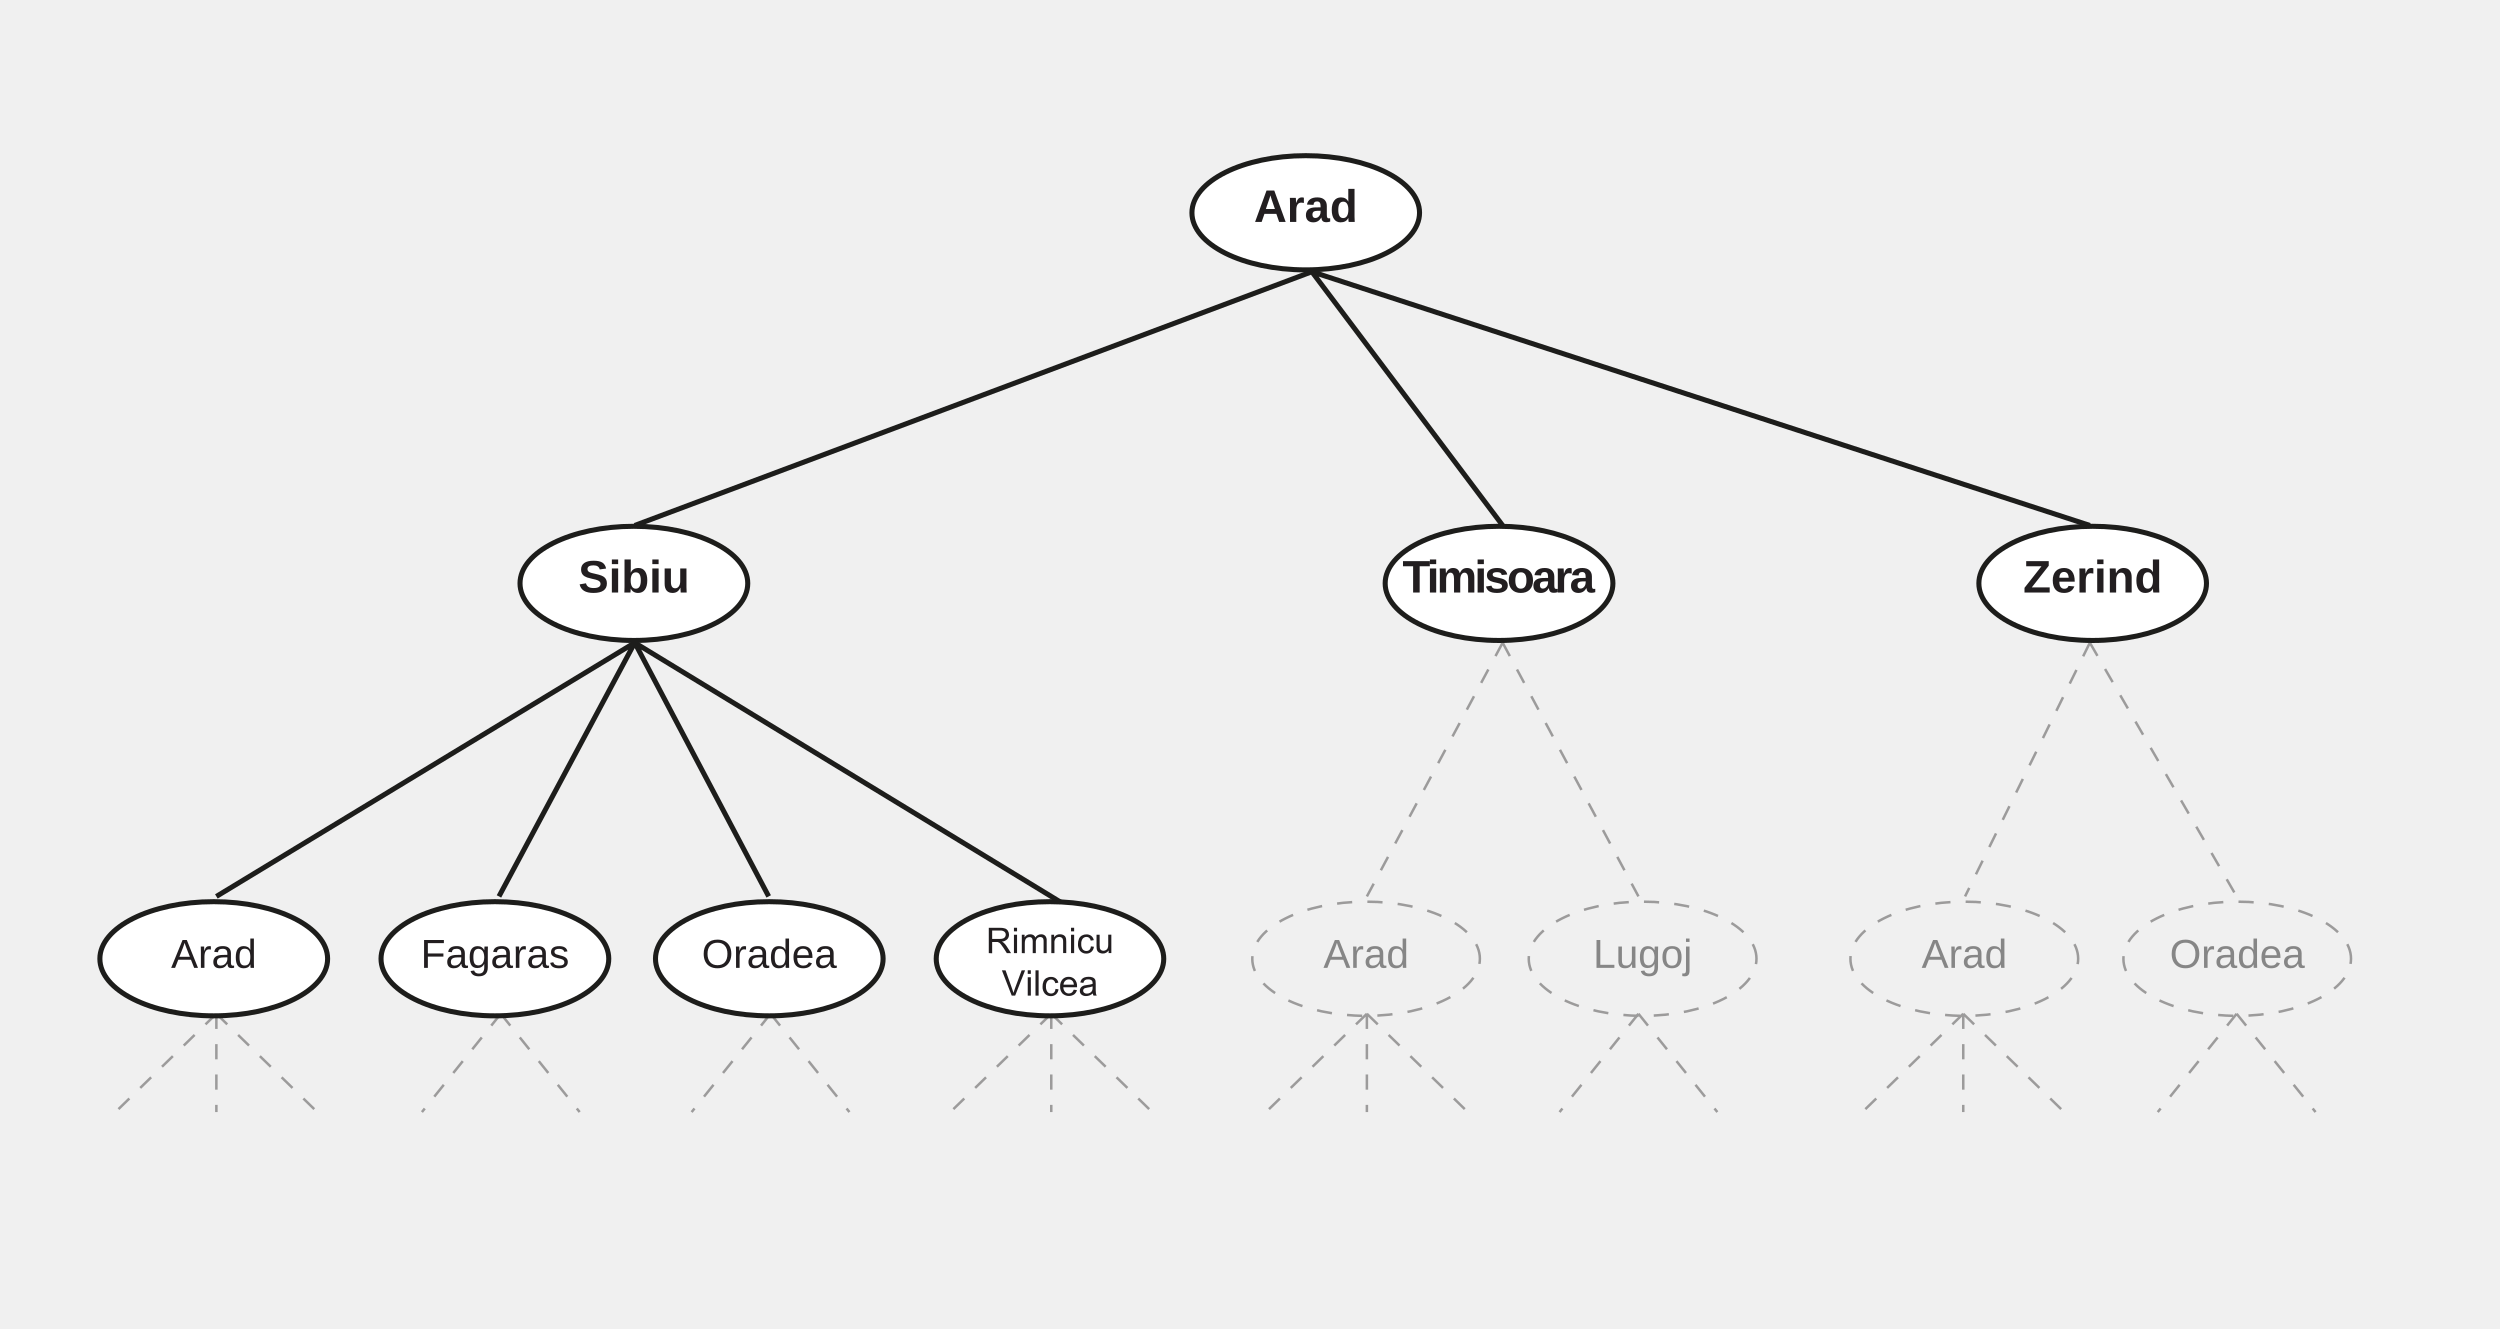
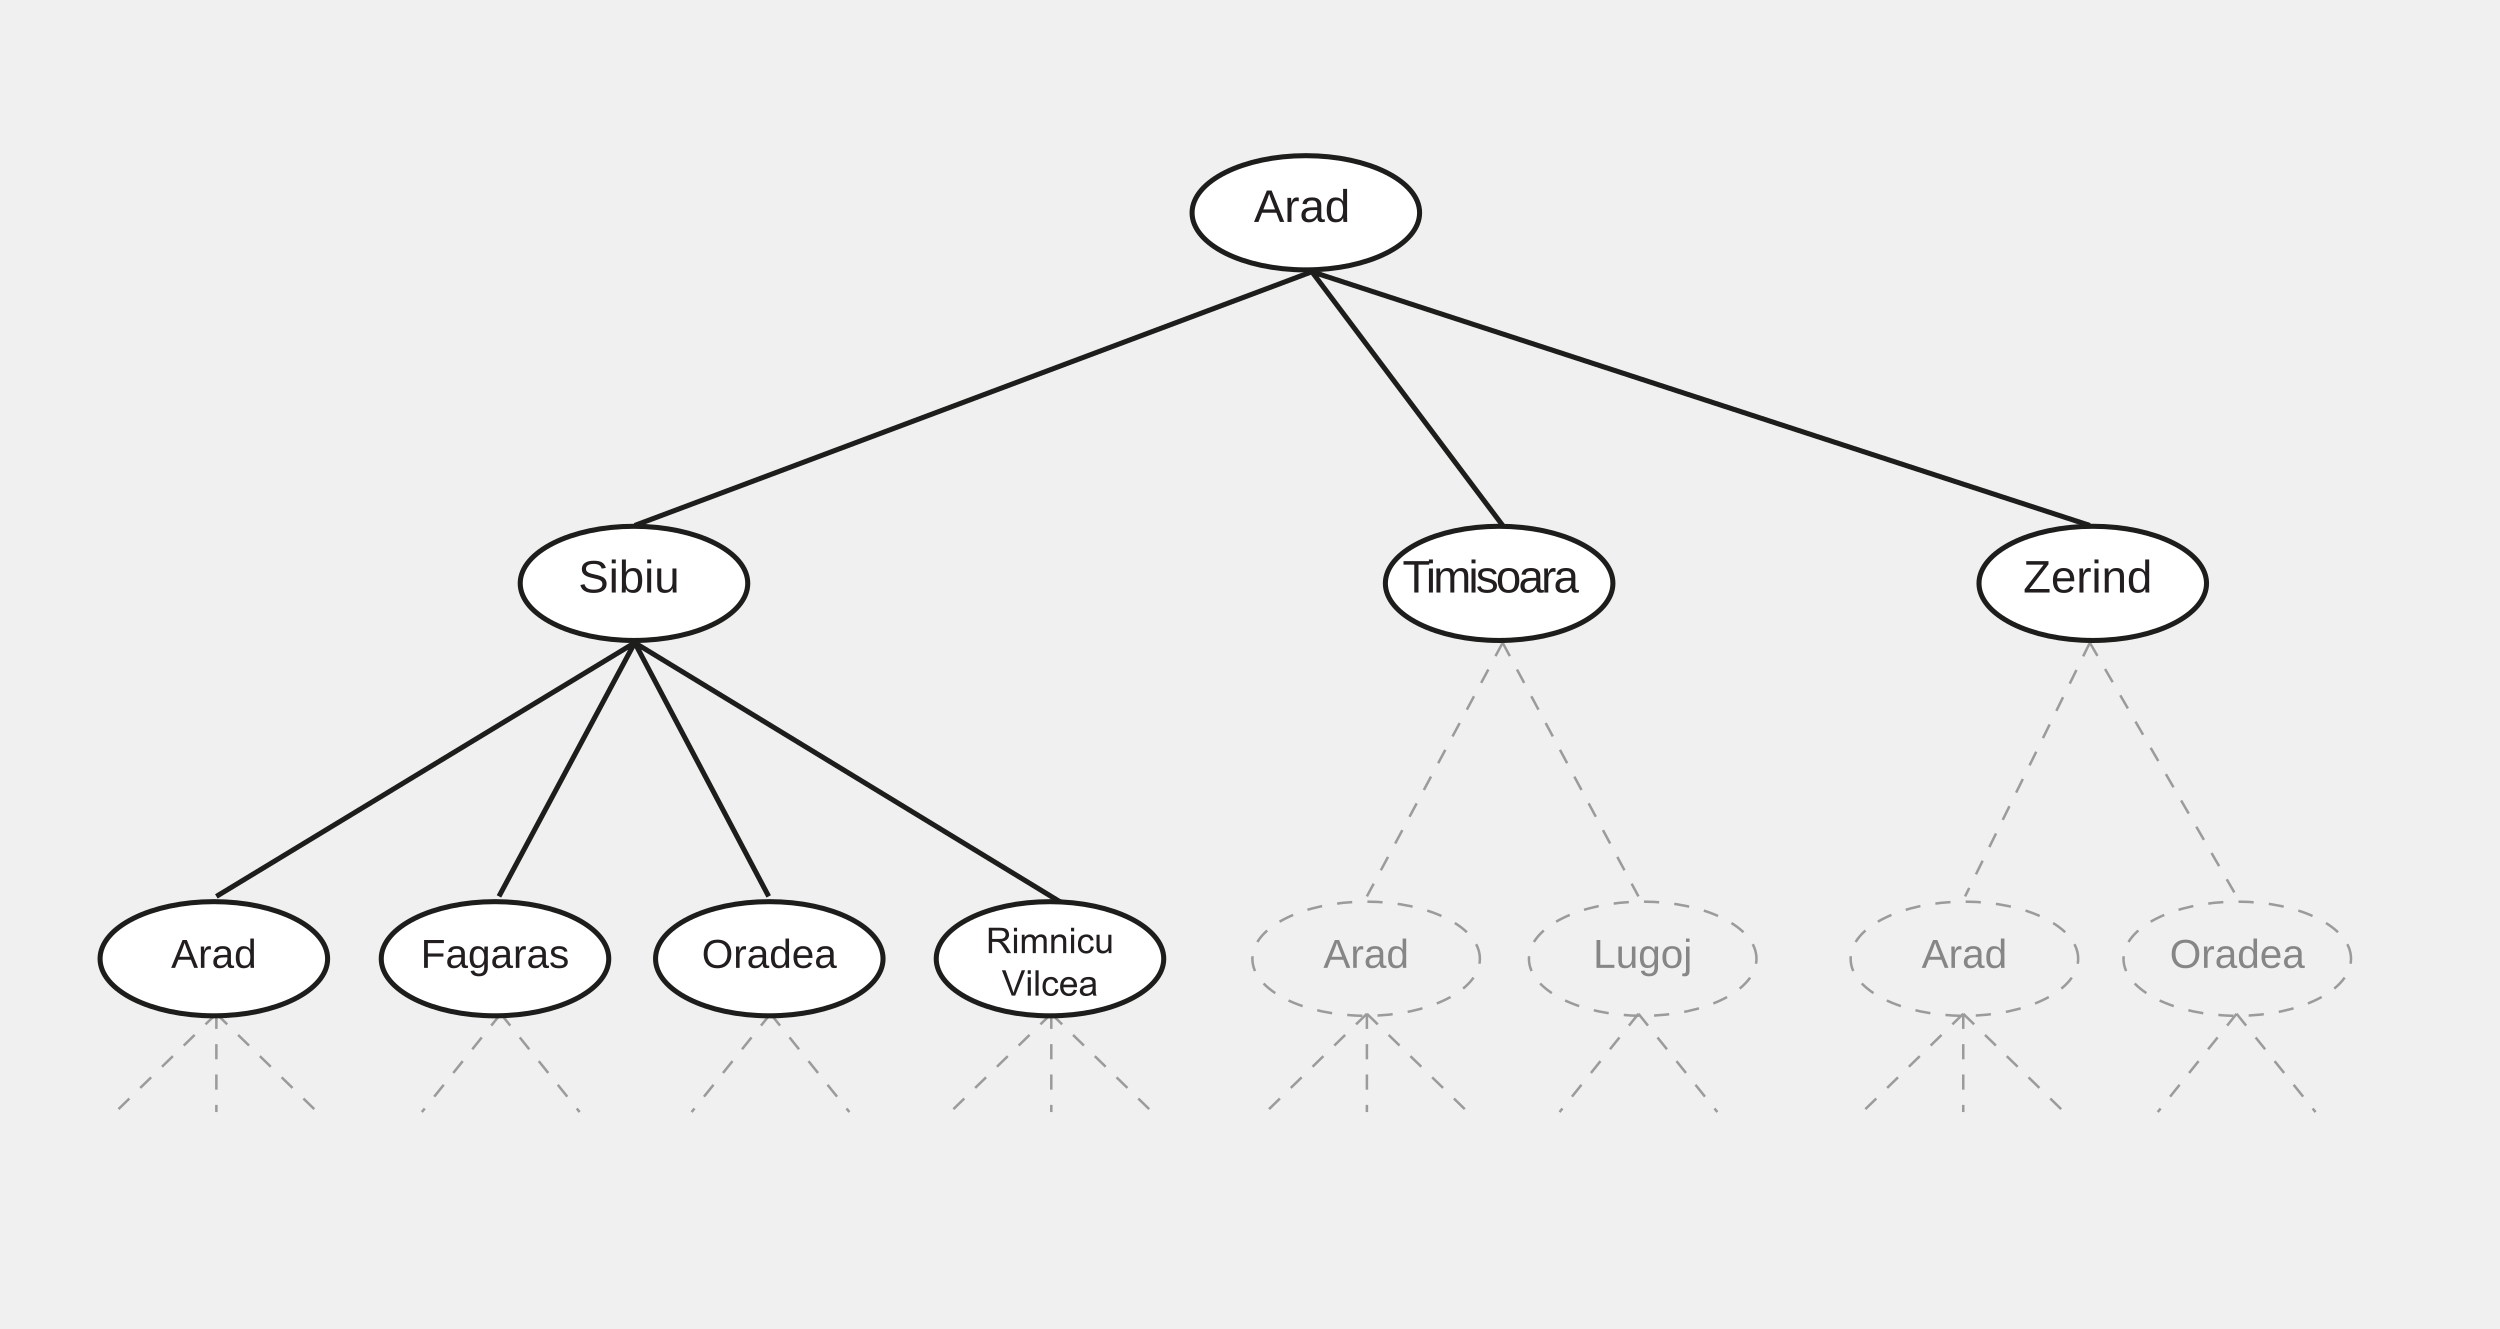
- <svg xmlns="http://www.w3.org/2000/svg" id="Ebene_1" data-name="Ebene 1" viewBox="0 0 988 525">
+ <svg xmlns="http://www.w3.org/2000/svg" id="a" viewBox="0 0 988 525">
  <defs>
-     <style>.cls-1,.cls-2{fill:none;stroke-miterlimit:10;}.cls-1{stroke:#1d1d1b;stroke-width:2px;}.cls-2{stroke:#9c9b9b;stroke-dasharray:6 6;}.cls-3{fill:#fff;fill-rule:evenodd;}.cls-4,.cls-7{font-size:16px;font-family:ArialMT, Arial;}.cls-4{fill:#868686;}.cls-5,.cls-6,.cls-7,.cls-8{fill:#221e20;}.cls-6,.cls-8{font-size:18px;font-family:Arial-BoldMT, Arial;font-weight:700;}.cls-8{letter-spacing:-0.06em;}</style>
+     <style>.b{stroke:#9c9b9b;stroke-dasharray:0 0 6 6;}.b,.c{fill:none;stroke-miterlimit:10;}.d,.e,.f,.g{fill:#221e20;}.e,.f{font-family:Arial-BoldMT, Arial;font-size:18px;}.c{stroke:#1d1d1b;stroke-width:2px;}.h{fill:#fff;fill-rule:evenodd;}.f{letter-spacing:-.06em;}.g,.i{font-family:ArialMT, Arial;font-size:16px;}.i{fill:#868686;}</style>
  </defs>
-   <path class="cls-1" d="M250.85,207.66l267.6-100.27m0,0,75.4,100.27m-75.4-100.27L825.91,207.66M250.85,254,85.51,354.27M250.85,254,197.19,354.27M250.85,254l52.93,100.26M250.85,254,419.09,356.49" />
-   <path class="cls-2" d="M593.85,254,540.19,354.27M593.85,254l53.67,100.26M825.91,254,776.59,354.27M825.91,254l58,100.26M85.51,400.64,45.62,439.49m39.89-38.85v38.85m0-38.85,39.88,38.85m650.48-38.85L736,439.49m39.88-38.85v38.85m0-38.85,39.88,38.85M540.19,400.64l-39.88,38.85m39.88-38.85v38.85m0-38.85,39.89,38.85M415.46,400.64l-39.88,38.85m39.88-38.85v38.85m0-38.85,39.89,38.85m192.17-38.85,31.18,38.85m-31.18-38.85-31.18,38.85M304.52,400.64l31.18,38.85m-31.18-38.85-31.19,38.85m-75.42-38.85,31.18,38.85m-31.18-38.85-31.17,38.85m717.18-38.85,31.19,38.85m-31.19-38.85-31.18,38.85" />
-   <path class="cls-2" d="M694.16,378.9c0-12.45-20.15-22.56-45-22.56s-45,10.11-45,22.56,20.15,22.56,45,22.56S694.16,391.36,694.16,378.9Z" />
-   <path class="cls-2" d="M821.29,378.9c0-12.45-20.15-22.56-45-22.56s-45,10.11-45,22.56,20.14,22.56,45,22.56S821.29,391.36,821.29,378.9Z" />
-   <path class="cls-2" d="M584.85,378.9c0-12.45-20.13-22.56-45-22.56s-44.95,10.11-44.95,22.56,20.14,22.56,44.95,22.56S584.85,391.36,584.85,378.9Z" />
-   <path class="cls-2" d="M929.12,378.9c0-12.45-20.13-22.56-45-22.56s-44.95,10.11-44.95,22.56,20.14,22.56,44.95,22.56S929.12,391.36,929.12,378.9Z" />
-   <path class="cls-3" d="M459.91,378.91c0-12.46-20.14-22.57-45-22.57S370,366.45,370,378.91s20.14,22.55,44.95,22.55,45-10.11,45-22.55" />
-   <path class="cls-1" d="M459.91,378.91c0-12.46-20.14-22.57-45-22.57S370,366.45,370,378.91s20.14,22.55,44.95,22.55S459.91,391.35,459.91,378.91Z" />
-   <path class="cls-3" d="M872,230.54c0-12.46-20.14-22.55-44.95-22.55s-45,10.09-45,22.55,20.15,22.57,45,22.57S872,243,872,230.54" />
-   <path class="cls-1" d="M872,230.54c0-12.46-20.14-22.55-44.95-22.55s-45,10.09-45,22.55,20.15,22.57,45,22.57S872,243,872,230.54Z" />
-   <path class="cls-3" d="M561,84.09c0-12.46-20.13-22.57-44.95-22.57s-45,10.11-45,22.57,20.14,22.57,45,22.57S561,96.53,561,84.09" />
-   <path class="cls-1" d="M561,84.09c0-12.46-20.13-22.57-44.95-22.57s-45,10.11-45,22.57,20.14,22.57,45,22.57S561,96.53,561,84.09Z" />
-   <path class="cls-3" d="M295.51,230.54c0-12.46-20.14-22.55-45-22.55s-45,10.09-45,22.55,20.14,22.57,45,22.57,45-10.11,45-22.57" />
-   <path class="cls-1" d="M295.51,230.54c0-12.46-20.14-22.55-45-22.55s-45,10.09-45,22.55,20.14,22.57,45,22.57S295.51,243,295.51,230.54Z" />
-   <path class="cls-3" d="M129.47,378.9c0-12.45-20.14-22.56-45-22.56s-45,10.11-45,22.56,20.15,22.56,45,22.56,45-10.1,45-22.56" />
-   <path class="cls-1" d="M129.47,378.9c0-12.45-20.14-22.56-45-22.56s-45,10.11-45,22.56,20.15,22.56,45,22.56S129.47,391.36,129.47,378.9Z" />
-   <path class="cls-3" d="M240.58,378.9c0-12.45-20.14-22.56-45-22.56s-45,10.11-45,22.56,20.14,22.56,45,22.56,45-10.1,45-22.56" />
-   <path class="cls-1" d="M240.58,378.9c0-12.45-20.14-22.56-45-22.56s-45,10.11-45,22.56,20.14,22.56,45,22.56S240.58,391.36,240.58,378.9Z" />
-   <path class="cls-3" d="M349,378.9c0-12.45-20.14-22.56-45-22.56s-44.95,10.11-44.95,22.56S279.2,401.46,304,401.46s45-10.1,45-22.56" />
-   <path class="cls-1" d="M349,378.9c0-12.45-20.14-22.56-45-22.56s-44.95,10.11-44.95,22.56S279.2,401.46,304,401.46,349,391.36,349,378.9Z" />
-   <path class="cls-3" d="M637.42,230.54c0-12.46-20.14-22.55-45-22.55s-45,10.09-45,22.55,20.15,22.57,45,22.57,45-10.11,45-22.57" />
-   <path class="cls-1" d="M637.42,230.54c0-12.46-20.14-22.55-45-22.55s-45,10.09-45,22.55,20.15,22.57,45,22.57S637.42,243,637.42,230.54Z" />
-   <text class="cls-4" transform="translate(629.63 382.51)">Lugoj</text>
-   <text class="cls-4" transform="translate(759.42 382.51)">Arad</text>
-   <text class="cls-4" transform="translate(523 382.51)">Arad</text>
-   <text class="cls-4" transform="translate(857.48 382.51)">Oradea</text>
-   <path class="cls-5" d="M390.77,376.67v-10h4.45a5.86,5.86,0,0,1,2,.27,2.25,2.25,0,0,1,1.12.95,2.84,2.84,0,0,1,.42,1.51,2.52,2.52,0,0,1-.7,1.8,3.46,3.46,0,0,1-2.13.93,3.6,3.6,0,0,1,.8.5,6.78,6.78,0,0,1,1.1,1.33l1.75,2.73h-1.67l-1.33-2.08a15.7,15.7,0,0,0-1-1.38,2.79,2.79,0,0,0-.67-.67,2,2,0,0,0-.6-.27,4.14,4.14,0,0,0-.74,0H392.1v4.45Zm1.33-5.6H395a4.41,4.41,0,0,0,1.42-.18,1.55,1.55,0,0,0,.78-.61,1.59,1.59,0,0,0,.27-.9,1.46,1.46,0,0,0-.52-1.16,2.39,2.39,0,0,0-1.63-.46H392.1Z" />
-   <path class="cls-5" d="M400.71,368.07v-1.42h1.23v1.42Zm0,8.6v-7.26h1.23v7.26Z" />
-   <path class="cls-5" d="M403.82,376.67v-7.26h1.1v1a2.54,2.54,0,0,1,2.2-1.18,2.39,2.39,0,0,1,1.32.33,1.8,1.8,0,0,1,.73.94,2.59,2.59,0,0,1,2.24-1.27,2.21,2.21,0,0,1,1.66.6,2.54,2.54,0,0,1,.58,1.84v5h-1.22V372.1a3.32,3.32,0,0,0-.12-1.06,1.05,1.05,0,0,0-.43-.53,1.39,1.39,0,0,0-.74-.2,1.7,1.7,0,0,0-1.27.51,2.24,2.24,0,0,0-.51,1.63v4.22h-1.23V372a2.12,2.12,0,0,0-.3-1.24,1.15,1.15,0,0,0-1-.41,1.85,1.85,0,0,0-1,.28,1.54,1.54,0,0,0-.63.8,4.28,4.28,0,0,0-.2,1.52v3.76Z" />
-   <path class="cls-5" d="M415.48,376.67v-7.26h1.11v1a2.61,2.61,0,0,1,2.31-1.19,3.13,3.13,0,0,1,1.2.23,2,2,0,0,1,.83.62,2.4,2.4,0,0,1,.38.91,6.62,6.62,0,0,1,.07,1.2v4.46h-1.23v-4.41a3.19,3.19,0,0,0-.15-1.13,1.11,1.11,0,0,0-.5-.59,1.65,1.65,0,0,0-.86-.23,2,2,0,0,0-1.36.5,2.49,2.49,0,0,0-.57,1.9v4Z" />
-   <path class="cls-5" d="M423.27,368.07v-1.42h1.23v1.42Zm0,8.6v-7.26h1.23v7.26Z" />
-   <path class="cls-5" d="M431.11,374l1.21.16a3.15,3.15,0,0,1-1,2,3,3,0,0,1-2,.71,3.11,3.11,0,0,1-2.39-1,3.92,3.92,0,0,1-.91-2.79,5.08,5.08,0,0,1,.39-2.06,2.65,2.65,0,0,1,1.19-1.32,3.53,3.53,0,0,1,1.73-.44,3,3,0,0,1,1.93.6,2.79,2.79,0,0,1,1,1.69l-1.2.19a2,2,0,0,0-.6-1.1,1.55,1.55,0,0,0-1.05-.37,1.92,1.92,0,0,0-1.52.67,3.19,3.19,0,0,0-.58,2.11,3.28,3.28,0,0,0,.56,2.12,1.85,1.85,0,0,0,1.47.66,1.72,1.72,0,0,0,1.21-.44A2.19,2.19,0,0,0,431.11,374Z" />
-   <path class="cls-5" d="M438.13,376.67v-1.06a2.65,2.65,0,0,1-2.3,1.23,3,3,0,0,1-1.2-.25,2,2,0,0,1-.83-.62,2.43,2.43,0,0,1-.38-.91,6.41,6.41,0,0,1-.07-1.15v-4.5h1.23v4a7.43,7.43,0,0,0,.07,1.3,1.29,1.29,0,0,0,.5.76,1.55,1.55,0,0,0,.93.28,2,2,0,0,0,1-.29,1.51,1.51,0,0,0,.69-.77,3.79,3.79,0,0,0,.2-1.42v-3.89h1.23v7.26Z" />
-   <path class="cls-5" d="M399.83,393.47l-3.88-10h1.44l2.6,7.28c.21.58.39,1.13.53,1.64.15-.55.33-1.09.54-1.64l2.7-7.28h1.36l-3.93,10Z" />
-   <path class="cls-5" d="M406.16,384.87v-1.42h1.23v1.42Zm0,8.6v-7.26h1.23v7.26Z" />
-   <path class="cls-5" d="M409.23,393.47v-10h1.23v10Z" />
-   <path class="cls-5" d="M417.11,390.81l1.21.16a3.12,3.12,0,0,1-1,2,3,3,0,0,1-2,.71,3.11,3.11,0,0,1-2.4-1,4,4,0,0,1-.9-2.79,5.08,5.08,0,0,1,.38-2.06,2.7,2.7,0,0,1,1.19-1.32,3.45,3.45,0,0,1,1.73-.44,3,3,0,0,1,1.94.6,2.7,2.7,0,0,1,1,1.69l-1.19.19a2,2,0,0,0-.61-1.1,1.55,1.55,0,0,0-1-.37,1.9,1.9,0,0,0-1.51.67,3.12,3.12,0,0,0-.58,2.1,3.29,3.29,0,0,0,.56,2.13,1.82,1.82,0,0,0,1.46.66,1.69,1.69,0,0,0,1.21-.44A2.2,2.2,0,0,0,417.11,390.81Z" />
-   <path class="cls-5" d="M424.34,391.13l1.27.16A3.12,3.12,0,0,1,424.5,393a3.76,3.76,0,0,1-4.61-.37,3.83,3.83,0,0,1-.93-2.75,4,4,0,0,1,.94-2.84,3.22,3.22,0,0,1,2.45-1,3.1,3.1,0,0,1,2.38,1,3.91,3.91,0,0,1,.92,2.79v.33h-5.42a2.81,2.81,0,0,0,.68,1.83,2,2,0,0,0,1.52.63,1.85,1.85,0,0,0,1.15-.35A2.41,2.41,0,0,0,424.34,391.13Zm-4-2h4.05a2.46,2.46,0,0,0-.46-1.37,1.89,1.89,0,0,0-1.52-.71,2,2,0,0,0-1.43.57A2.21,2.21,0,0,0,420.3,389.14Z" />
-   <path class="cls-5" d="M431.89,392.58a4.68,4.68,0,0,1-1.31.82,3.78,3.78,0,0,1-1.36.24,2.64,2.64,0,0,1-1.84-.59,1.92,1.92,0,0,1-.64-1.49,2,2,0,0,1,.24-1,2,2,0,0,1,.64-.7,3,3,0,0,1,.88-.41,10.42,10.42,0,0,1,1.1-.18,10.84,10.84,0,0,0,2.19-.43c0-.16,0-.27,0-.32a1.38,1.38,0,0,0-.35-1.06,2.09,2.09,0,0,0-1.4-.41,2.18,2.18,0,0,0-1.28.3,1.81,1.81,0,0,0-.61,1.08l-1.21-.17a3,3,0,0,1,.54-1.24,2.45,2.45,0,0,1,1.09-.74,4.85,4.85,0,0,1,1.65-.25,4.27,4.27,0,0,1,1.51.22,2,2,0,0,1,.85.55,1.93,1.93,0,0,1,.38.83,5.86,5.86,0,0,1,.07,1.14v1.64a15.86,15.86,0,0,0,.08,2.17,2.6,2.6,0,0,0,.31.87h-1.29A2.58,2.58,0,0,1,431.89,392.58Zm-.1-2.75a8.61,8.61,0,0,1-2,.46,5.14,5.14,0,0,0-1.07.25,1.08,1.08,0,0,0-.49.4,1.06,1.06,0,0,0-.17.58,1,1,0,0,0,.38.82,1.58,1.58,0,0,0,1.09.33,2.5,2.5,0,0,0,1.26-.31,1.9,1.9,0,0,0,.81-.85,2.86,2.86,0,0,0,.2-1.23Z" />
-   <text class="cls-6" transform="translate(799.55 234.16)">Zerind</text>
-   <text class="cls-6" transform="translate(495.56 87.7)">Arad</text>
-   <text class="cls-6" transform="translate(228.55 234.16)">Sibiu</text>
-   <text class="cls-7" transform="translate(67.61 382.51)">Arad</text>
-   <text class="cls-7" transform="translate(166.28 382.51)">Fagaras</text>
-   <text class="cls-7" transform="translate(277.33 382.51)">Oradea</text>
-   <text class="cls-8" transform="translate(554.26 234.16)">Timisoara</text>
+   <path class="c" d="M250.85,207.66l267.6-100.27m0,0l75.41,100.27m-75.41-100.27l307.46,100.27M250.85,254.01l-165.34,100.25m165.34-100.25l-53.66,100.25m53.66-100.25l52.93,100.25m-52.93-100.25l168.24,102.48" />
+   <path class="b" d="M593.85,254.01l-53.66,100.25m53.66-100.25l53.67,100.25m178.39-100.25l-49.31,100.25m49.31-100.25l58.01,100.25M85.51,400.64l-39.88,38.85m39.88-38.85v38.85m0-38.85l39.89,38.85m650.48-38.85l-39.88,38.85m39.88-38.85v38.85m0-38.85l39.88,38.85m-275.56-38.85l-39.88,38.85m39.88-38.85v38.85m0-38.85l39.88,38.85m-164.61-38.85l-39.88,38.85m39.88-38.85v38.85m0-38.85l39.88,38.85m192.17-38.85l31.18,38.85m-31.18-38.85l-31.18,38.85m-311.83-38.85l31.18,38.85m-31.18-38.85l-31.19,38.85m-75.42-38.85l31.18,38.85m-31.18-38.85l-31.18,38.85m717.19-38.85l31.19,38.85m-31.19-38.85l-31.18,38.85" />
+   <path class="b" d="M694.16,378.9c0-12.46-20.15-22.57-44.97-22.57s-44.95,10.11-44.95,22.57,20.15,22.55,44.95,22.55,44.97-10.09,44.97-22.55Z" />
+   <path class="b" d="M821.29,378.9c0-12.46-20.15-22.57-44.96-22.57s-44.96,10.11-44.96,22.57,20.14,22.55,44.96,22.55,44.96-10.09,44.96-22.55Z" />
+   <path class="b" d="M584.85,378.9c0-12.46-20.14-22.57-44.96-22.57s-44.95,10.11-44.95,22.57,20.14,22.55,44.95,22.55,44.96-10.09,44.96-22.55Z" />
+   <path class="b" d="M929.12,378.9c0-12.46-20.14-22.57-44.96-22.57s-44.95,10.11-44.95,22.57,20.14,22.55,44.95,22.55,44.96-10.09,44.96-22.55Z" />
+   <path class="h" d="M459.91,378.91c0-12.46-20.14-22.57-44.96-22.57s-44.95,10.11-44.95,22.57,20.14,22.55,44.95,22.55,44.96-10.11,44.96-22.55" />
+   <path class="c" d="M459.91,378.91c0-12.46-20.14-22.57-44.96-22.57s-44.95,10.11-44.95,22.57,20.14,22.55,44.95,22.55,44.96-10.11,44.96-22.55Z" />
+   <path class="h" d="M872.02,230.54c0-12.45-20.14-22.55-44.95-22.55s-44.97,10.1-44.97,22.55,20.15,22.57,44.97,22.57,44.95-10.11,44.95-22.57" />
+   <path class="c" d="M872.02,230.54c0-12.45-20.14-22.55-44.95-22.55s-44.97,10.1-44.97,22.55,20.15,22.57,44.97,22.57,44.95-10.11,44.95-22.57Z" />
+   <path class="h" d="M561.02,84.09c0-12.46-20.14-22.57-44.95-22.57s-44.96,10.12-44.96,22.57,20.14,22.57,44.96,22.57,44.95-10.13,44.95-22.57" />
+   <path class="c" d="M561.02,84.09c0-12.46-20.14-22.57-44.95-22.57s-44.96,10.12-44.96,22.57,20.14,22.57,44.96,22.57,44.95-10.13,44.95-22.57Z" />
+   <path class="h" d="M295.51,230.54c0-12.45-20.14-22.55-44.96-22.55s-44.96,10.1-44.96,22.55,20.15,22.57,44.96,22.57,44.96-10.11,44.96-22.57" />
+   <path class="c" d="M295.51,230.54c0-12.45-20.14-22.55-44.96-22.55s-44.96,10.1-44.96,22.55,20.15,22.57,44.96,22.57,44.96-10.11,44.96-22.57Z" />
+   <path class="h" d="M129.47,378.9c0-12.46-20.14-22.57-44.96-22.57s-44.96,10.11-44.96,22.57,20.15,22.55,44.96,22.55,44.96-10.09,44.96-22.55" />
+   <path class="c" d="M129.47,378.9c0-12.46-20.14-22.57-44.96-22.57s-44.96,10.11-44.96,22.57,20.15,22.55,44.96,22.55,44.96-10.09,44.96-22.55Z" />
+   <path class="h" d="M240.58,378.9c0-12.46-20.14-22.57-44.95-22.57s-44.96,10.11-44.96,22.57,20.14,22.55,44.96,22.55,44.95-10.09,44.95-22.55" />
+   <path class="c" d="M240.58,378.9c0-12.46-20.14-22.57-44.95-22.57s-44.96,10.11-44.96,22.57,20.14,22.55,44.96,22.55,44.95-10.09,44.95-22.55Z" />
+   <path class="h" d="M348.98,378.9c0-12.46-20.14-22.57-44.96-22.57s-44.95,10.11-44.95,22.57,20.14,22.55,44.95,22.55,44.96-10.09,44.96-22.55" />
+   <path class="c" d="M348.98,378.9c0-12.46-20.14-22.57-44.96-22.57s-44.95,10.11-44.95,22.57,20.14,22.55,44.95,22.55,44.96-10.09,44.96-22.55Z" />
+   <path class="h" d="M637.42,230.54c0-12.45-20.14-22.55-44.96-22.55s-44.96,10.1-44.96,22.55,20.15,22.57,44.96,22.57,44.96-10.11,44.96-22.57" />
+   <path class="c" d="M637.42,230.54c0-12.45-20.14-22.55-44.96-22.55s-44.96,10.1-44.96,22.55,20.15,22.57,44.96,22.57,44.96-10.11,44.96-22.57Z" />
+   <text class="i" transform="translate(629.63 382.51)">
+     <tspan x="0" y="0">Lugoj</tspan>
+   </text>
+   <text class="i" transform="translate(759.42 382.51)">
+     <tspan x="0" y="0">Arad</tspan>
+   </text>
+   <text class="i" transform="translate(523 382.51)">
+     <tspan x="0" y="0">Arad</tspan>
+   </text>
+   <text class="i" transform="translate(857.48 382.51)">
+     <tspan x="0" y="0">Oradea</tspan>
+   </text>
+   <g>
+     <path class="d" d="M390.77,376.67v-10.02h4.44c.89,0,1.57,.09,2.04,.27s.84,.5,1.11,.95,.42,.96,.42,1.51c0,.71-.23,1.31-.69,1.8s-1.17,.8-2.13,.93c.35,.17,.62,.33,.8,.5,.39,.36,.75,.8,1.1,1.33l1.74,2.73h-1.67l-1.33-2.08c-.39-.6-.71-1.06-.96-1.38s-.48-.54-.67-.67c-.2-.13-.4-.22-.61-.27-.15-.03-.4-.05-.74-.05h-1.54v4.45h-1.33Zm1.33-5.6h2.85c.61,0,1.08-.06,1.42-.19s.6-.33,.78-.6,.27-.58,.27-.9c0-.47-.17-.86-.52-1.17-.34-.31-.89-.46-1.63-.46h-3.17v3.32Z" />
+     <path class="d" d="M400.71,368.07v-1.42h1.23v1.42h-1.23Zm0,8.61v-7.26h1.23v7.26h-1.23Z" />
+     <path class="d" d="M403.82,376.67v-7.26h1.1v1.02c.23-.36,.53-.64,.91-.86s.81-.32,1.29-.32c.54,0,.98,.11,1.32,.33,.34,.22,.59,.54,.73,.94,.57-.85,1.32-1.27,2.24-1.27,.72,0,1.27,.2,1.66,.6s.58,1.01,.58,1.84v4.98h-1.22v-4.57c0-.49-.04-.85-.12-1.06-.08-.22-.22-.39-.43-.52s-.46-.2-.74-.2c-.51,0-.93,.17-1.27,.51s-.51,.88-.51,1.63v4.22h-1.23v-4.72c0-.55-.1-.96-.3-1.23s-.53-.41-.98-.41c-.35,0-.67,.09-.96,.27-.29,.18-.51,.45-.64,.8s-.2,.86-.2,1.52v3.77h-1.23Z" />
+     <path class="d" d="M415.48,376.67v-7.26h1.11v1.03c.53-.8,1.3-1.2,2.31-1.2,.44,0,.84,.08,1.21,.24,.37,.16,.64,.36,.82,.62s.31,.56,.38,.91c.05,.23,.07,.63,.07,1.2v4.46h-1.23v-4.42c0-.5-.05-.88-.14-1.12s-.27-.45-.51-.59c-.24-.15-.53-.22-.86-.22-.52,0-.98,.17-1.36,.5-.38,.33-.57,.96-.57,1.89v3.96h-1.23Z" />
+     <path class="d" d="M423.27,368.07v-1.42h1.23v1.42h-1.23Zm0,8.61v-7.26h1.23v7.26h-1.23Z" />
+     <path class="d" d="M431.11,374.01l1.21,.16c-.13,.83-.47,1.49-1.01,1.96-.54,.47-1.21,.71-2.01,.71-.99,0-1.79-.32-2.4-.97-.6-.65-.91-1.58-.91-2.79,0-.78,.13-1.47,.39-2.06s.66-1.03,1.19-1.32c.53-.29,1.11-.44,1.73-.44,.79,0,1.43,.2,1.93,.6s.82,.96,.96,1.7l-1.2,.18c-.11-.49-.32-.85-.6-1.1-.29-.25-.64-.37-1.05-.37-.62,0-1.12,.22-1.51,.67s-.58,1.15-.58,2.11,.19,1.68,.56,2.13,.86,.66,1.46,.66c.48,0,.89-.15,1.21-.44s.53-.75,.62-1.37Z" />
+     <path class="d" d="M438.13,376.67v-1.07c-.57,.82-1.33,1.23-2.3,1.23-.43,0-.83-.08-1.2-.25-.37-.16-.65-.37-.83-.62-.18-.25-.31-.55-.38-.91-.05-.24-.08-.62-.08-1.15v-4.5h1.23v4.03c0,.64,.03,1.08,.08,1.3,.08,.32,.24,.58,.49,.76s.56,.28,.93,.28,.72-.09,1.04-.28,.55-.45,.69-.77c.13-.33,.2-.8,.2-1.42v-3.89h1.23v7.26h-1.1Z" />
+     <path class="d" d="M399.83,393.47l-3.88-10.02h1.44l2.6,7.28c.21,.58,.38,1.13,.53,1.64,.16-.55,.33-1.09,.54-1.64l2.71-7.28h1.35l-3.92,10.02h-1.36Z" />
+     <path class="d" d="M406.16,384.87v-1.42h1.23v1.42h-1.23Zm0,8.61v-7.26h1.23v7.26h-1.23Z" />
+     <path class="d" d="M409.23,393.47v-10.02h1.23v10.02h-1.23Z" />
+     <path class="d" d="M417.11,390.81l1.21,.16c-.13,.83-.47,1.49-1.01,1.96-.54,.47-1.21,.71-2.01,.71-.99,0-1.79-.32-2.4-.97-.6-.65-.91-1.58-.91-2.79,0-.78,.13-1.47,.39-2.06s.66-1.03,1.19-1.32c.53-.29,1.11-.44,1.73-.44,.79,0,1.43,.2,1.93,.6s.82,.96,.96,1.7l-1.2,.18c-.11-.49-.32-.85-.6-1.1-.29-.25-.64-.37-1.05-.37-.62,0-1.12,.22-1.51,.67s-.58,1.15-.58,2.11,.19,1.68,.56,2.13,.86,.66,1.46,.66c.48,0,.89-.15,1.21-.44s.53-.75,.62-1.37Z" />
+     <path class="d" d="M424.34,391.13l1.27,.16c-.2,.74-.57,1.32-1.11,1.73s-1.24,.62-2.08,.62c-1.06,0-1.9-.33-2.53-.98-.62-.65-.93-1.57-.93-2.75s.31-2.17,.94-2.84,1.44-1.01,2.45-1.01,1.76,.33,2.38,.99,.92,1.59,.92,2.79c0,.07,0,.18,0,.33h-5.41c.05,.8,.27,1.41,.68,1.83s.91,.64,1.52,.64c.45,0,.84-.12,1.16-.36s.57-.62,.76-1.13Zm-4.04-1.99h4.05c-.05-.61-.21-1.07-.46-1.37-.39-.47-.9-.71-1.52-.71-.57,0-1.04,.19-1.42,.57-.39,.38-.6,.88-.64,1.52Z" />
+     <path class="d" d="M431.89,392.58c-.46,.39-.89,.66-1.32,.82-.42,.16-.87,.24-1.36,.24-.8,0-1.41-.19-1.84-.58s-.64-.89-.64-1.49c0-.36,.08-.68,.24-.97,.16-.29,.37-.53,.64-.71,.26-.18,.56-.31,.88-.4,.24-.06,.61-.13,1.09-.18,.99-.12,1.72-.26,2.19-.42,0-.17,0-.28,0-.32,0-.5-.12-.85-.35-1.06-.31-.28-.78-.42-1.4-.42-.58,0-1.01,.1-1.28,.3-.28,.2-.48,.56-.61,1.08l-1.2-.16c.11-.52,.29-.93,.54-1.25s.61-.56,1.09-.73,1.02-.26,1.65-.26,1.12,.07,1.51,.22,.67,.33,.85,.55,.31,.5,.38,.84c.04,.21,.06,.59,.06,1.13v1.64c0,1.14,.03,1.87,.08,2.17,.05,.3,.16,.59,.31,.87h-1.29c-.13-.26-.21-.55-.25-.9Zm-.1-2.75c-.45,.18-1.12,.34-2.01,.46-.51,.07-.86,.15-1.07,.25s-.37,.22-.49,.4-.17,.37-.17,.58c0,.33,.12,.6,.37,.82,.25,.22,.61,.33,1.09,.33s.9-.1,1.26-.31,.64-.49,.81-.85c.13-.28,.2-.69,.2-1.23v-.45Z" />
+   </g>
+   <text class="e" transform="translate(799.55 234.16)">
+     <tspan x="0" y="0">Zerind</tspan>
+   </text>
+   <text class="e" transform="translate(495.56 87.7)">
+     <tspan x="0" y="0">Arad</tspan>
+   </text>
+   <text class="e" transform="translate(228.55 234.16)">
+     <tspan x="0" y="0">Sibiu</tspan>
+   </text>
+   <text class="g" transform="translate(67.61 382.51)">
+     <tspan x="0" y="0">Arad</tspan>
+   </text>
+   <text class="g" transform="translate(166.28 382.51)">
+     <tspan x="0" y="0">Fagaras</tspan>
+   </text>
+   <text class="g" transform="translate(277.33 382.51)">
+     <tspan x="0" y="0">Oradea</tspan>
+   </text>
+   <text class="f" transform="translate(554.26 234.16)">
+     <tspan x="0" y="0">Timisoara</tspan>
+   </text>
</svg>
